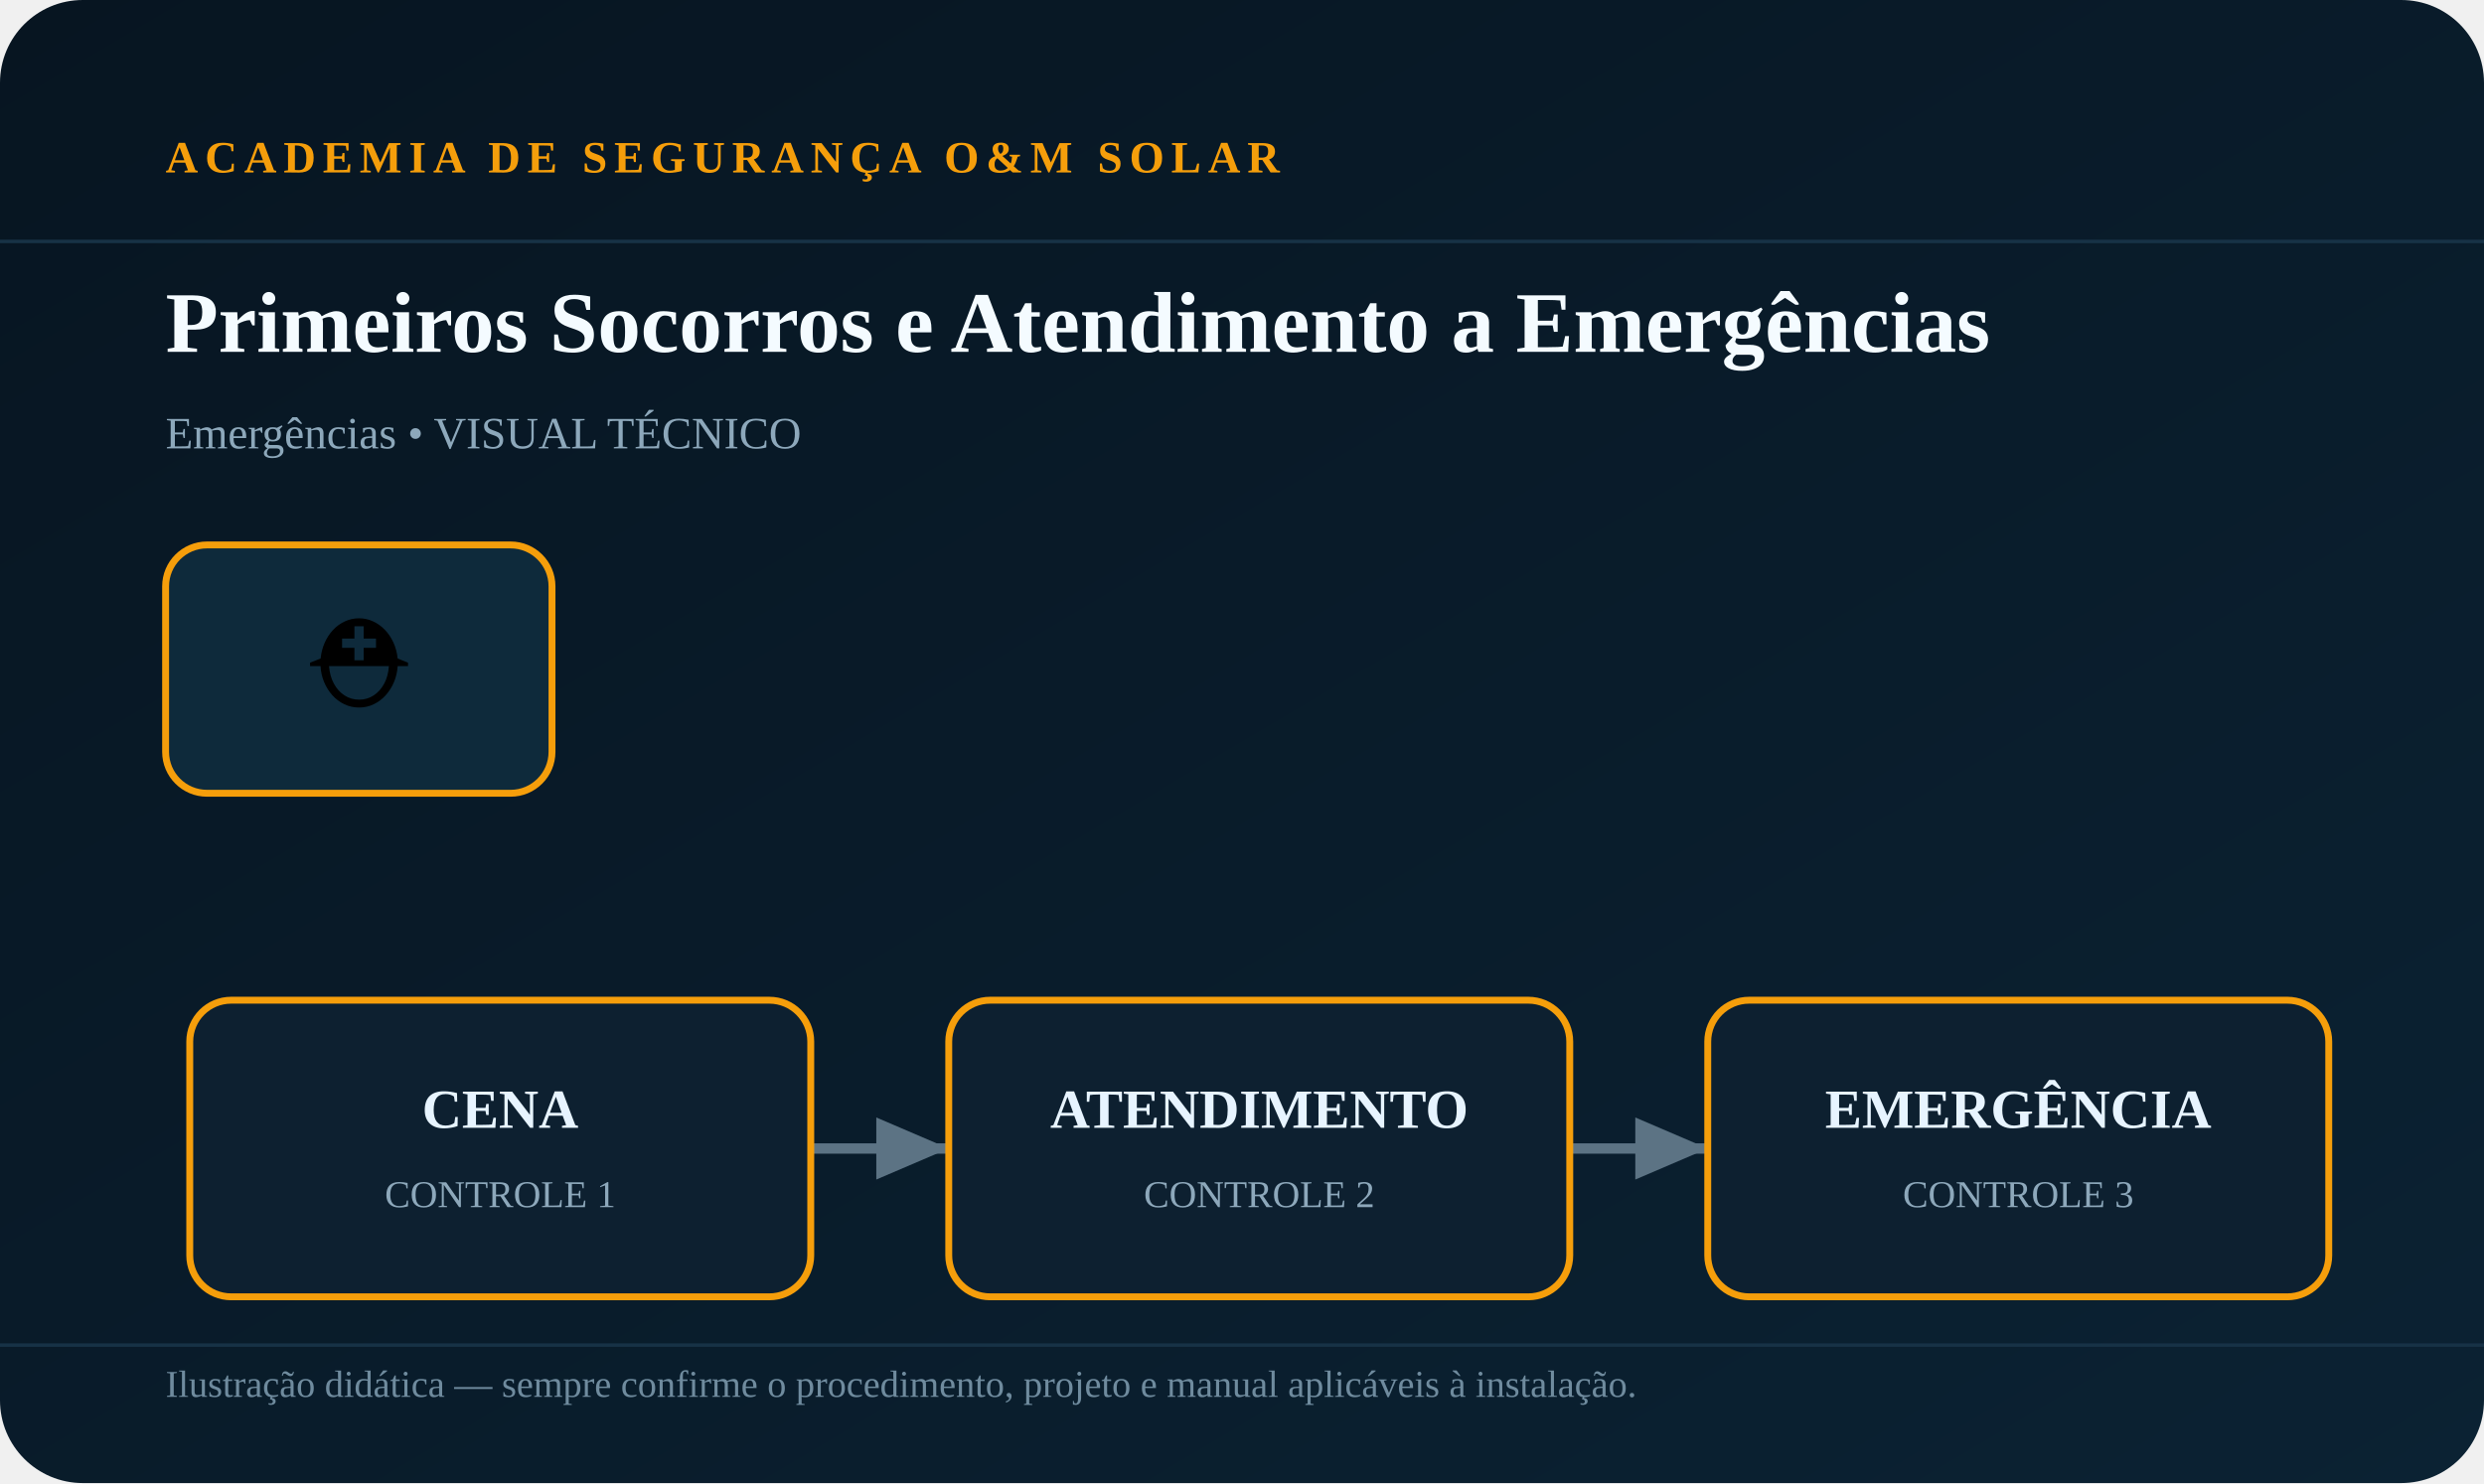
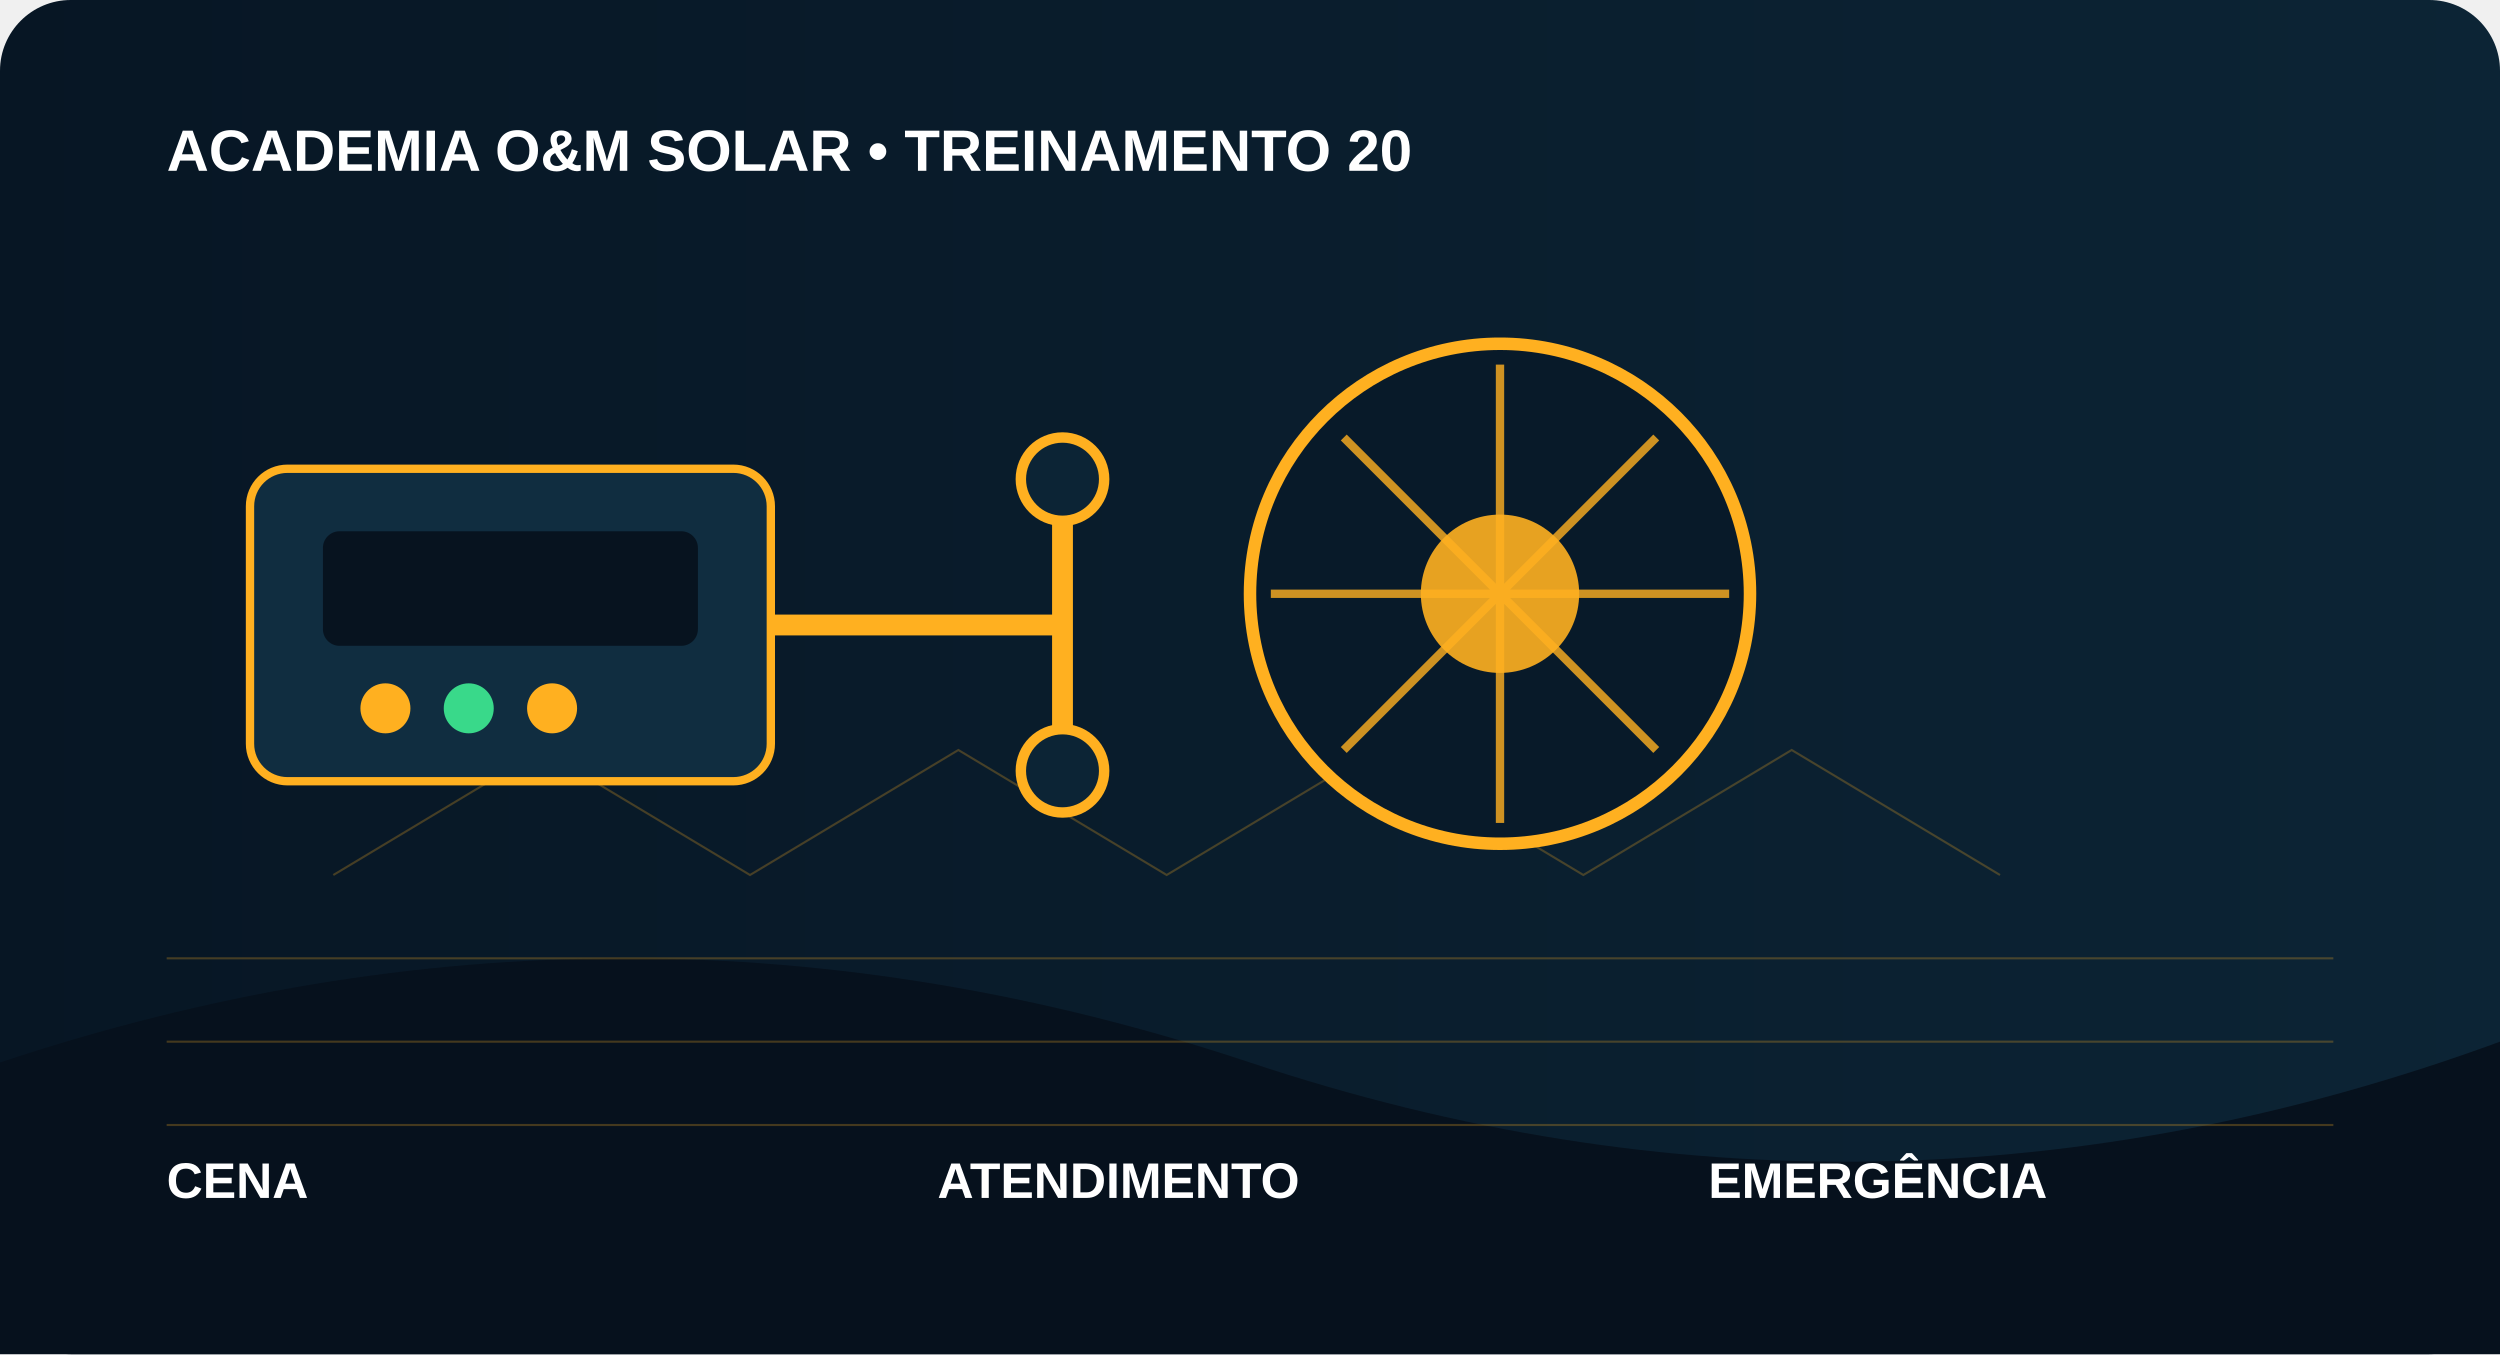
- <svg xmlns="http://www.w3.org/2000/svg" width="720" height="430" viewBox="0 0 720 430">
+ <svg xmlns="http://www.w3.org/2000/svg" viewBox="0 0 1200 650">
  <defs>
-     <linearGradient id="g" x1="0" y1="0" x2="1" y2="1">
-       <stop offset="0" stop-color="#071521" />
-       <stop offset="1" stop-color="#0b2233" />
+     <linearGradient id="g" x1="0" x2="1">
+       <stop stop-color="#071624" />
+       <stop offset="1" stop-color="#0c2435" />
    </linearGradient>
-     <marker id="a" markerWidth="8" markerHeight="8" refX="7" refY="3" orient="auto">
-       <path d="M0,0 L0,6 L7,3 z" fill="#5c7384" />
-     </marker>
  </defs>
-   <rect width="720" height="430" rx="24" fill="url(#g)" />
-   <path d="M0 70 H720 M0 390 H720" stroke="#173246" />
-   <text x="48" y="50" fill="#f59e0b" font-size="13" font-weight="700" letter-spacing="2">ACADEMIA DE SEGURANÇA O&amp;M SOLAR</text>
-   <text x="48" y="102" fill="#f4fbff" font-size="25" font-weight="800">Primeiros Socorros e Atendimento a Emergências</text>
-   <text x="48" y="130" fill="#8da8bb" font-size="13">Emergências • VISUAL TÉCNICO</text>
-   <g transform="translate(48,158)">
-     <rect x="0" y="0" width="112" height="72" rx="12" fill="#0e2a3b" stroke="#f59e0b" stroke-width="2" />
-     <text x="56" y="47" text-anchor="middle" font-size="34">⛑️</text>
+   <rect width="1200" height="650" rx="34" fill="url(#g)" />
+   <path d="M0 510 Q300 410 600 510 T1200 500 V650 H0Z" fill="#06111d" />
+   <g opacity=".25" stroke="#ffb020" fill="none">
+     <path d="M80 460H1120M80 500H1120M80 540H1120" />
+     <path d="M160 420L260 360L360 420L460 360L560 420L660 360L760 420L860 360L960 420" />
  </g>
-   <path d="M 235 333 L 275 333" stroke="#5c7384" stroke-width="3" marker-end="url(#a)" />
-   <path d="M 455 333 L 495 333" stroke="#5c7384" stroke-width="3" marker-end="url(#a)" />
-   <rect x="55" y="290" width="180" height="86" rx="12" fill="#0d2030" stroke="#f59e0b" stroke-width="2" />
-   <text x="145" y="327" text-anchor="middle" fill="#e7f4ff" font-size="16" font-weight="700">CENA</text>
-   <text x="145" y="350" text-anchor="middle" fill="#8da8bb" font-size="11">CONTROLE 1</text>
-   <rect x="275" y="290" width="180" height="86" rx="12" fill="#0d2030" stroke="#f59e0b" stroke-width="2" />
-   <text x="365" y="327" text-anchor="middle" fill="#e7f4ff" font-size="16" font-weight="700">ATENDIMENTO</text>
-   <text x="365" y="350" text-anchor="middle" fill="#8da8bb" font-size="11">CONTROLE 2</text>
-   <rect x="495" y="290" width="180" height="86" rx="12" fill="#0d2030" stroke="#f59e0b" stroke-width="2" />
-   <text x="585" y="327" text-anchor="middle" fill="#e7f4ff" font-size="16" font-weight="700">EMERGÊNCIA</text>
-   <text x="585" y="350" text-anchor="middle" fill="#8da8bb" font-size="11">CONTROLE 3</text>
-   <text x="48" y="405" fill="#6f8b9e" font-size="11">Ilustração didática — sempre confirme o procedimento, projeto e manual aplicáveis à instalação.</text>
+   <g transform="translate(120 135)">
+     <rect x="0" y="90" width="250" height="150" rx="18" fill="#102d40" stroke="#ffb020" stroke-width="4" />
+     <rect x="35" y="120" width="180" height="55" rx="8" fill="#07131f" />
+     <circle cx="65" cy="205" r="12" fill="#ffb020" />
+     <circle cx="105" cy="205" r="12" fill="#39d98a" />
+     <circle cx="145" cy="205" r="12" fill="#ffb020" />
+     <path d="M250 165H390M390 165V95M390 165V235" stroke="#ffb020" stroke-width="10" fill="none" />
+     <circle cx="390" cy="95" r="20" fill="#0c2435" stroke="#ffb020" stroke-width="5" />
+     <circle cx="390" cy="235" r="20" fill="#0c2435" stroke="#ffb020" stroke-width="5" />
+   </g>
+   <g transform="translate(550 115)">
+     <circle cx="170" cy="170" r="120" fill="#081a29" stroke="#ffb020" stroke-width="6" />
+     <path d="M170 60V280M60 170H280M95 95L245 245M245 95L95 245" stroke="#ffb020" stroke-width="4" opacity=".8" />
+     <circle cx="170" cy="170" r="38" fill="#ffb020" opacity=".9" />
+   </g>
+   <g font-family="Arial,sans-serif" fill="white">
+     <text x="80" y="82" font-size="28" font-weight="700">ACADEMIA O&amp;M SOLAR • TREINAMENTO 20</text>
+     <text x="80" y="575" font-size="24" font-weight="700">CENA</text>
+     <text x="450" y="575" font-size="24" font-weight="700">ATENDIMENTO</text>
+     <text x="820" y="575" font-size="24" font-weight="700">EMERGÊNCIA</text>
+   </g>
</svg>
